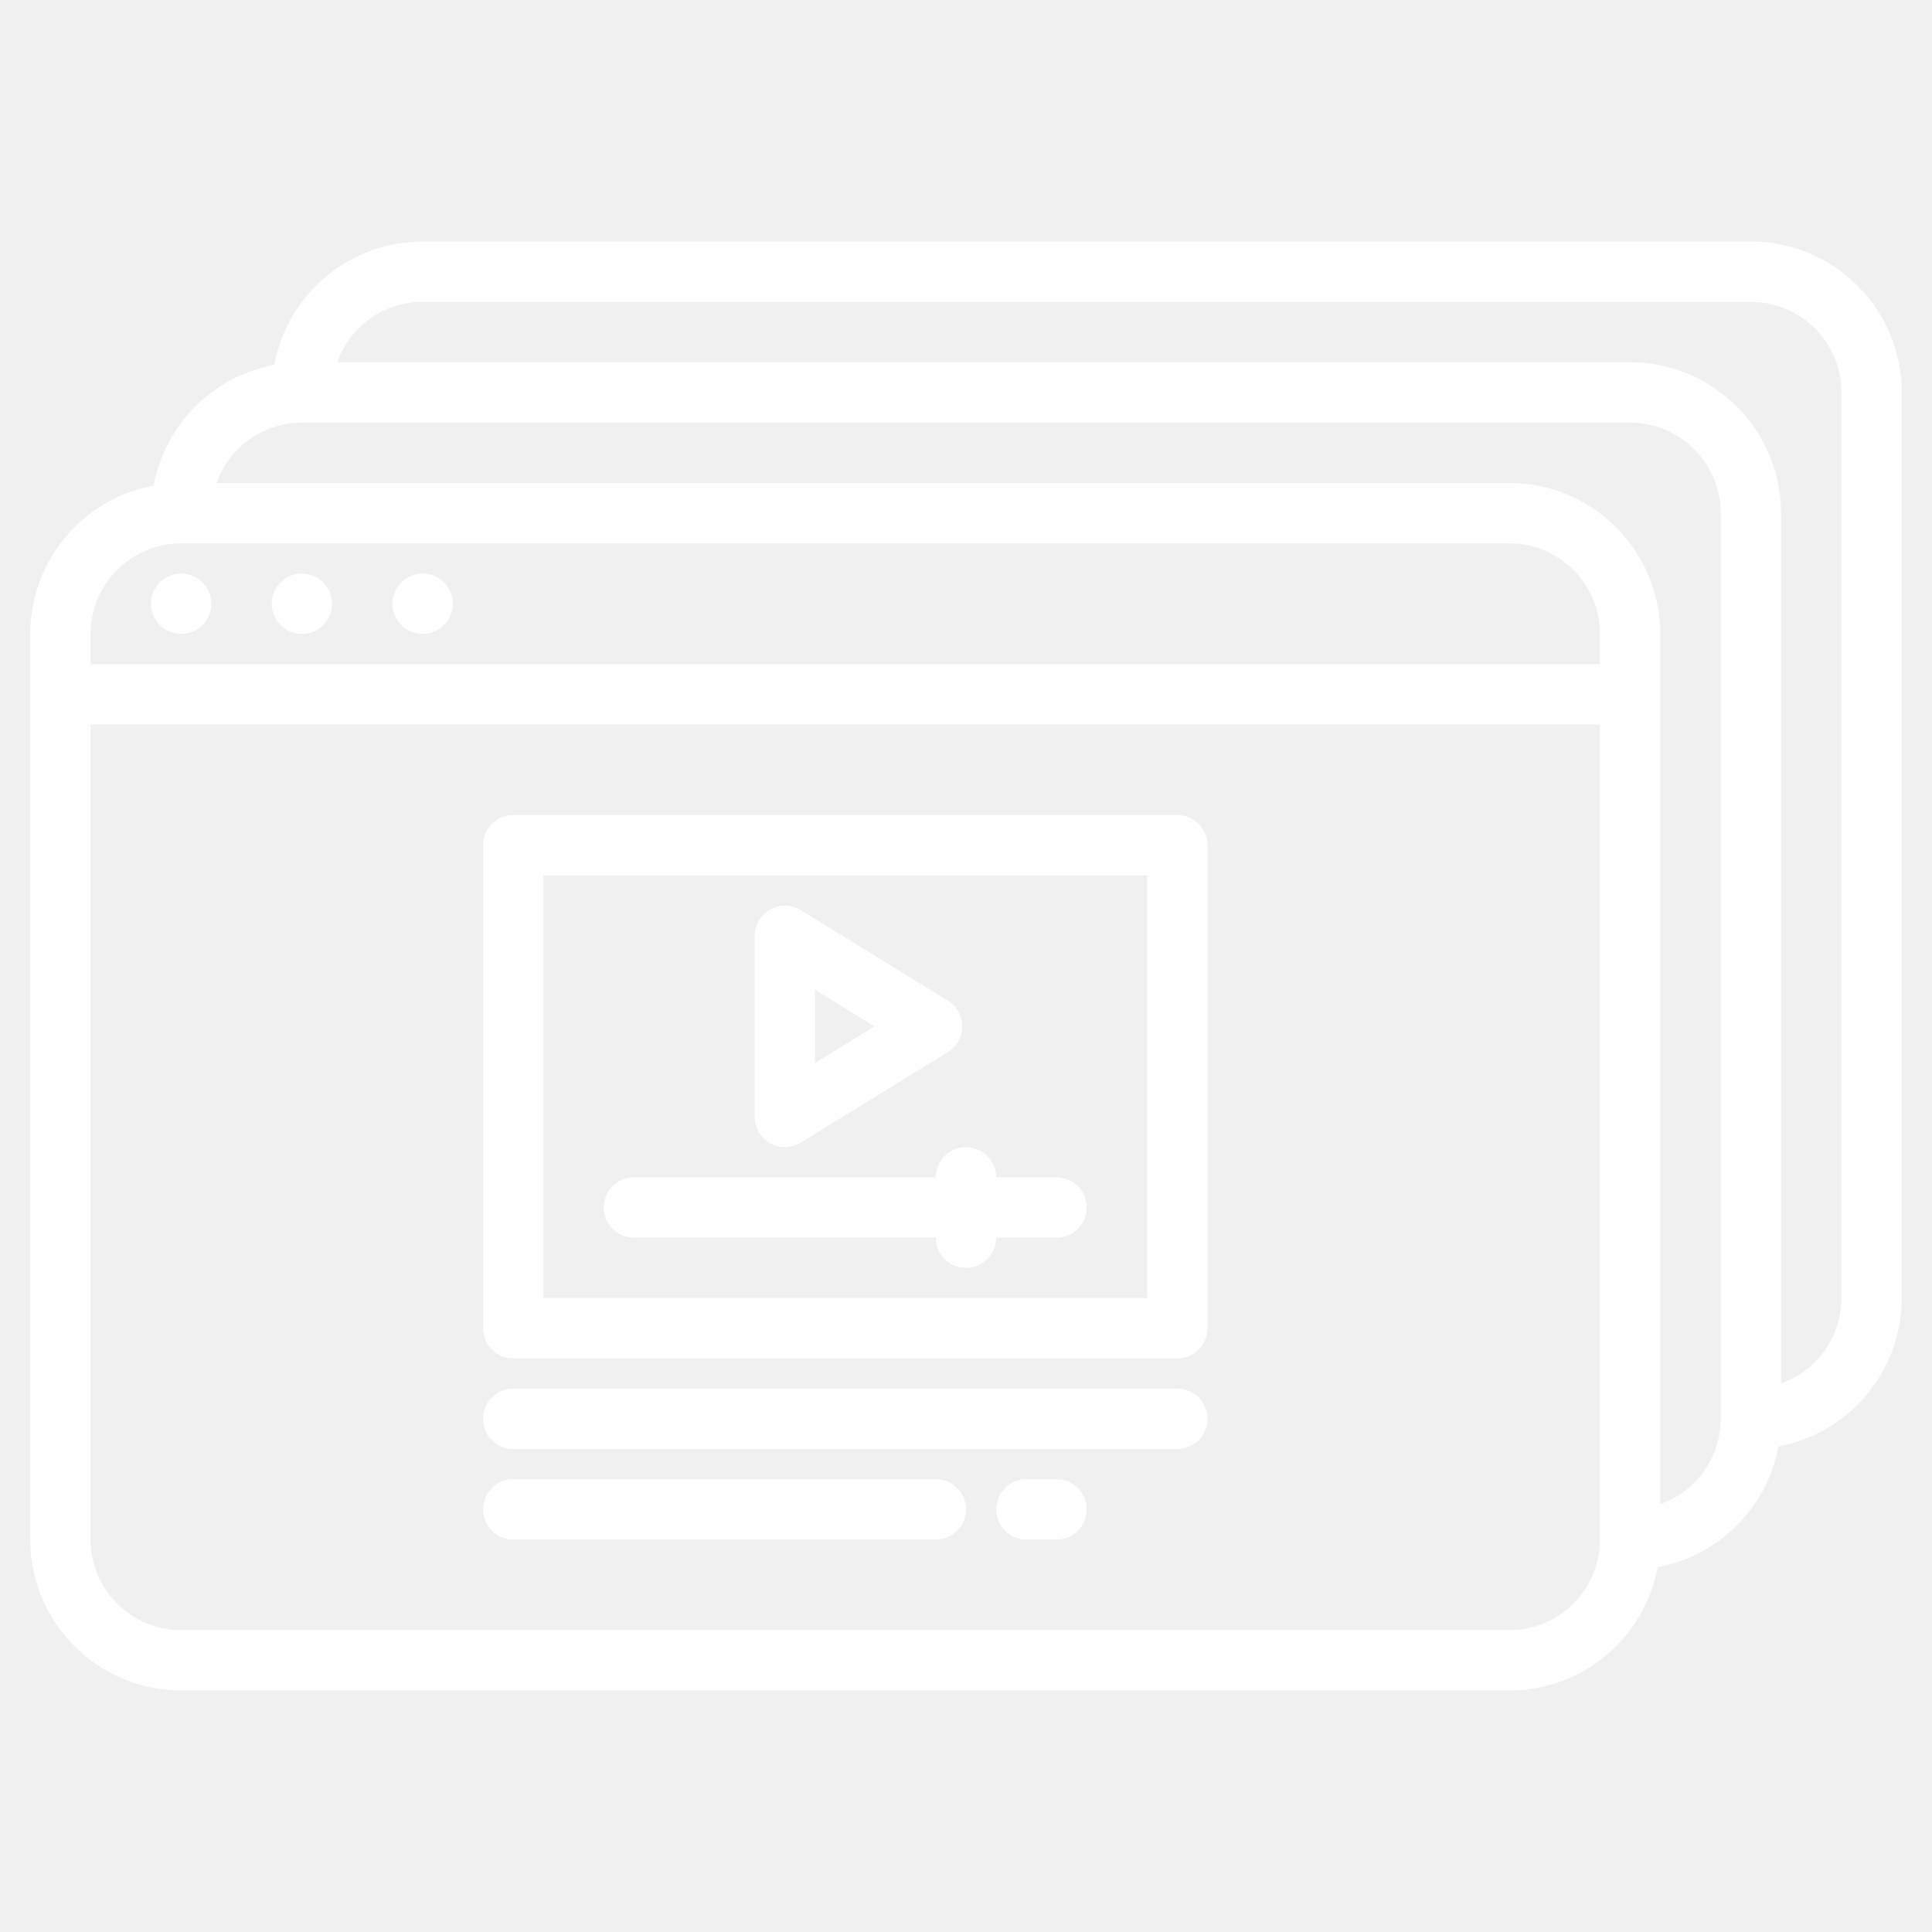
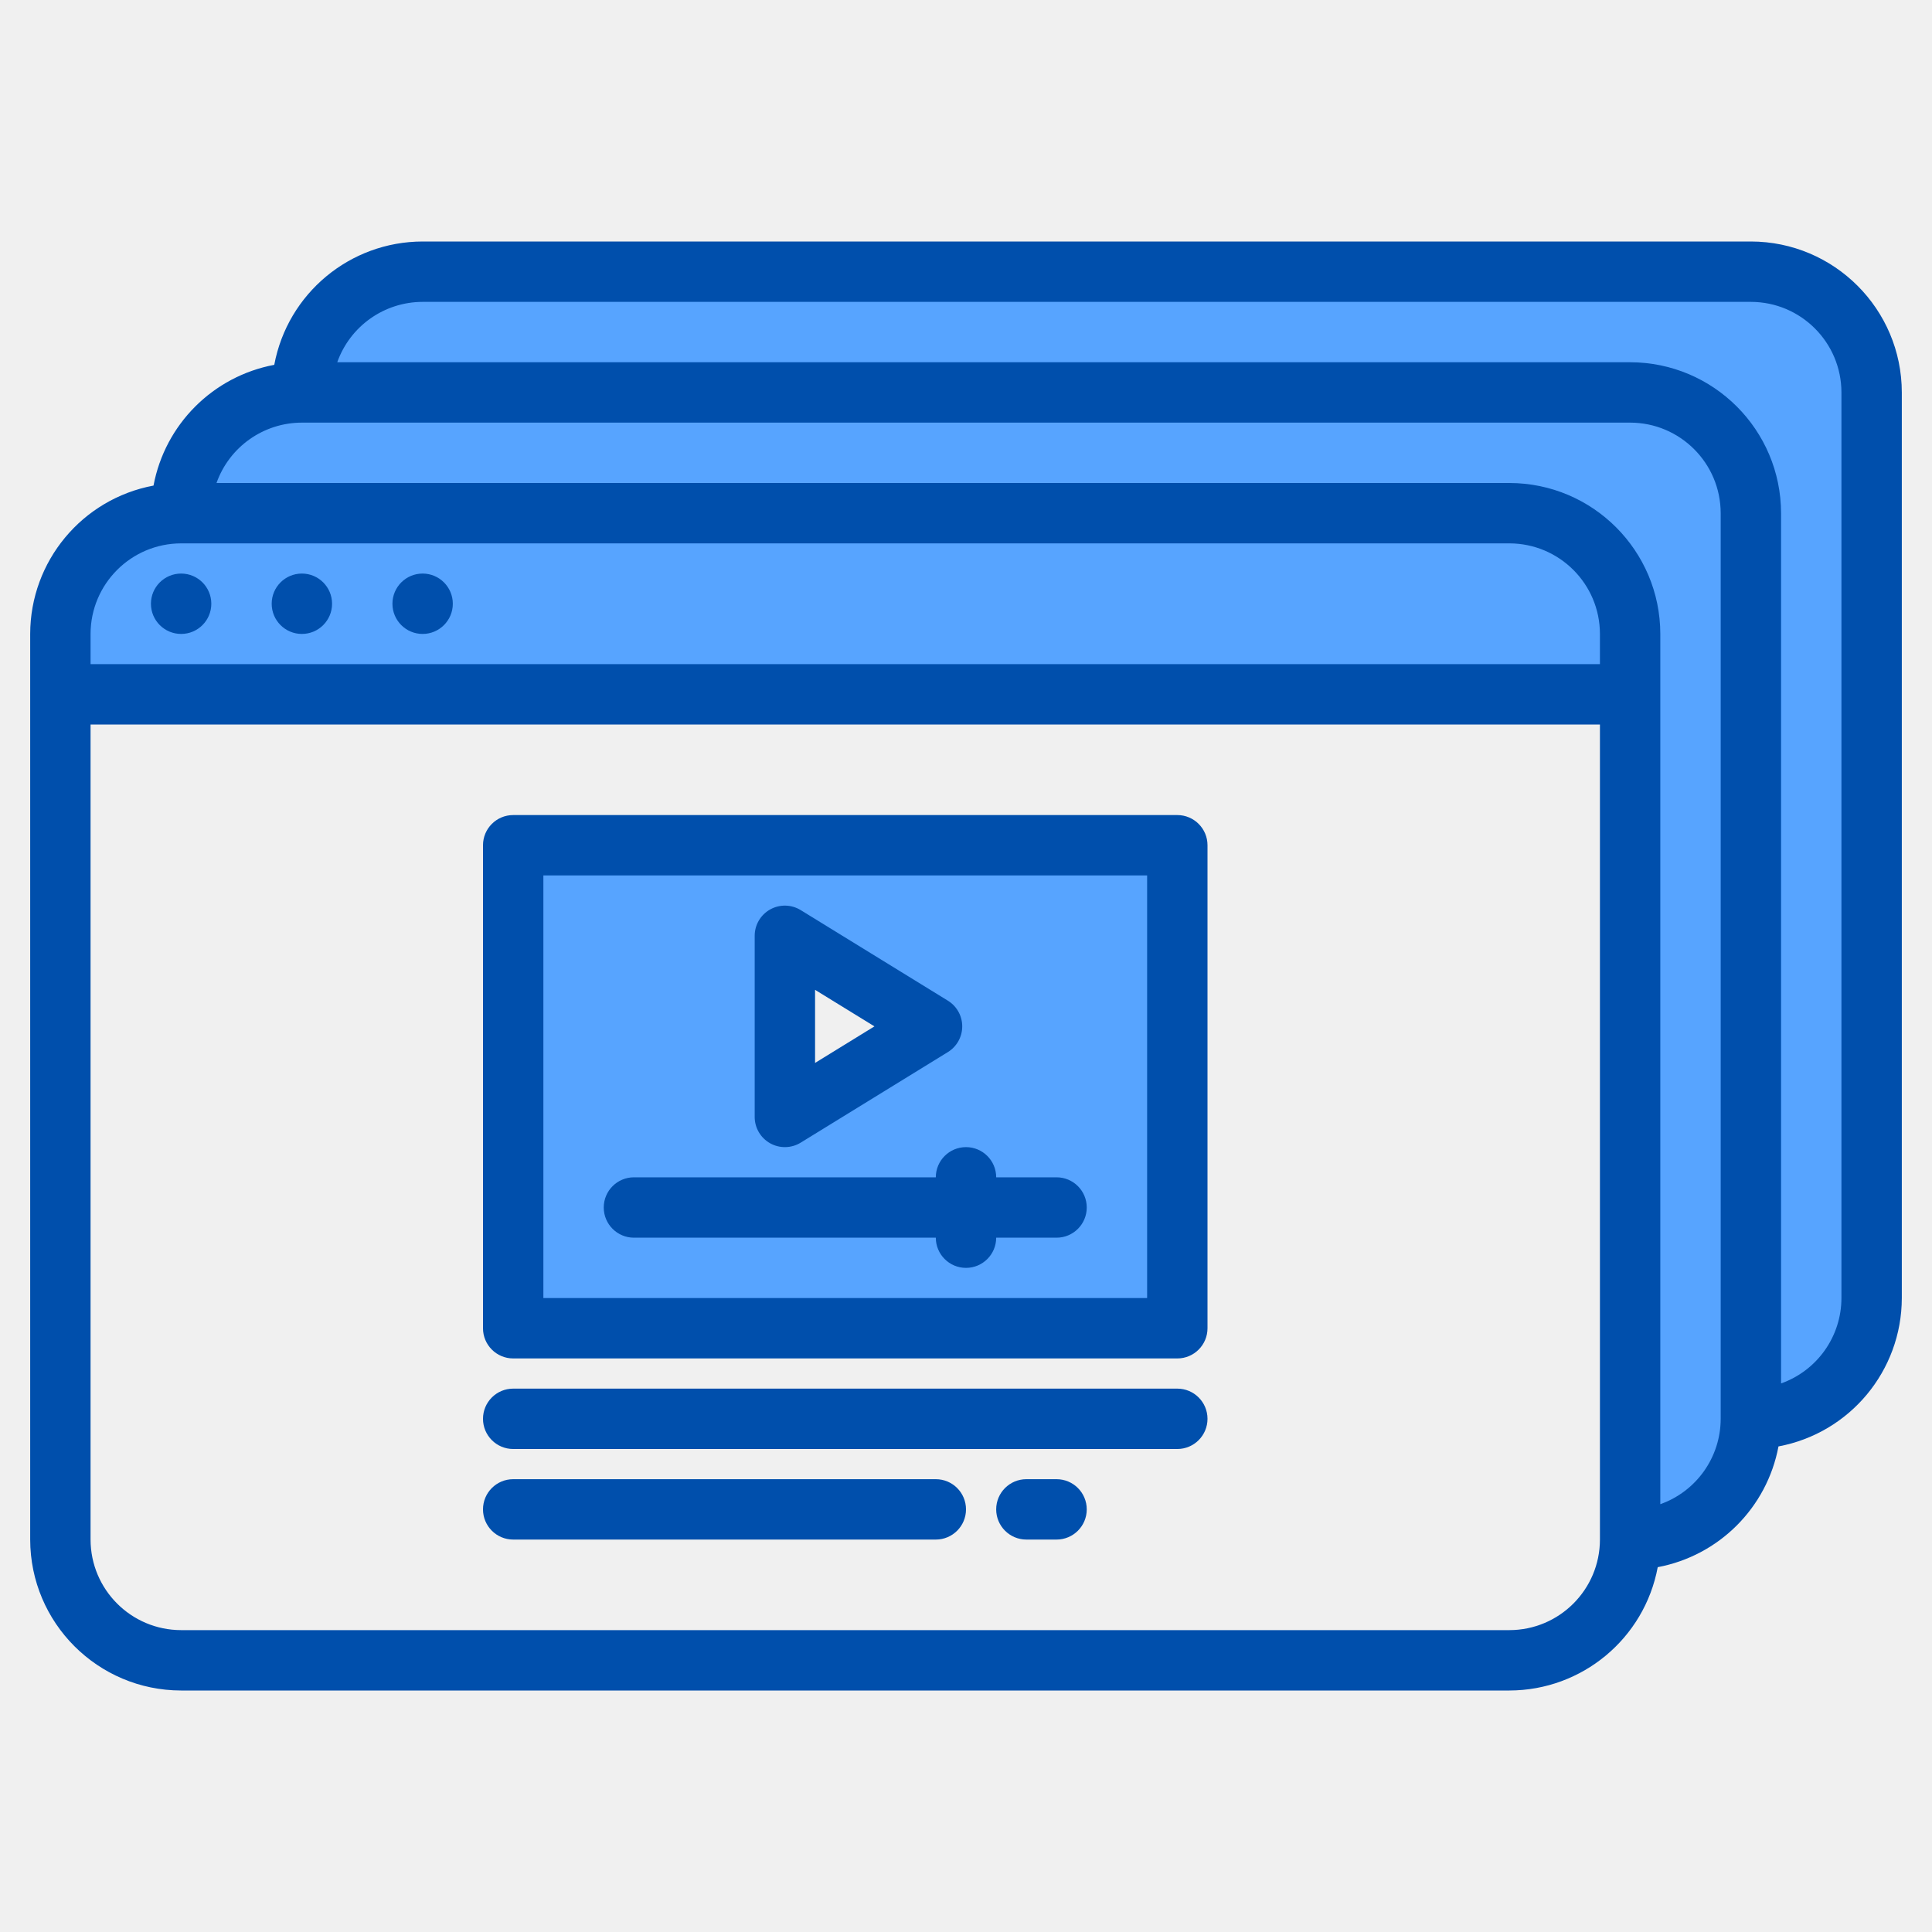
- <svg xmlns="http://www.w3.org/2000/svg" version="1.1" width="512" height="512" x="0" y="0" viewBox="0 0 512 512" style="enable-background:new 0 0 512 512" xml:space="preserve">
-   <g>
-     <g id="Online_course" data-name="Online course">
-       <path d="M464,64H112A40.058,40.058,0,0,0,72.683,96.683a40.1,40.1,0,0,0-32,32A40.058,40.058,0,0,0,8,168V408a40.045,40.045,0,0,0,40,40H400a40.058,40.058,0,0,0,39.317-32.683,40.1,40.1,0,0,0,32-32A40.058,40.058,0,0,0,504,344V104A40.045,40.045,0,0,0,464,64ZM24,168a24.027,24.027,0,0,1,24-24H400a24.027,24.027,0,0,1,24,24v8H24ZM424,408a24.027,24.027,0,0,1-24,24H48a24.027,24.027,0,0,1-24-24V192H424Zm32-32a24.038,24.038,0,0,1-16,22.624V168a40.045,40.045,0,0,0-40-40H57.376A24.038,24.038,0,0,1,80,112H432a24.027,24.027,0,0,1,24,24Zm32-32a24.038,24.038,0,0,1-16,22.624V136a40.045,40.045,0,0,0-40-40H89.376A24.038,24.038,0,0,1,112,80H464a24.027,24.027,0,0,1,24,24Z" fill="#ffffff" data-original="#000000" style="" />
-       <circle cx="48" cy="160" r="8" fill="#ffffff" data-original="#000000" style="" />
-       <circle cx="80" cy="160" r="8" fill="#ffffff" data-original="#000000" style="" />
-       <circle cx="112" cy="160" r="8" fill="#ffffff" data-original="#000000" style="" />
-       <path d="M136,360H312a8,8,0,0,0,8-8V224a8,8,0,0,0-8-8H136a8,8,0,0,0-8,8V352A8,8,0,0,0,136,360Zm8-128H304V344H144Z" fill="#ffffff" data-original="#000000" style="" />
-       <path d="M204.1,302.983a8,8,0,0,0,8.095-.17l39-24a8,8,0,0,0,0-13.626l-39-24A8,8,0,0,0,200,248v48A8,8,0,0,0,204.1,302.983ZM216,262.316,231.736,272,216,281.684Z" fill="#ffffff" data-original="#000000" style="" />
-       <path d="M280,312H264a8,8,0,0,0-16,0H168a8,8,0,0,0,0,16h80a8,8,0,0,0,16,0h16a8,8,0,0,0,0-16Z" fill="#ffffff" data-original="#000000" style="" />
-       <path d="M136,384H312a8,8,0,0,0,0-16H136a8,8,0,0,0,0,16Z" fill="#ffffff" data-original="#000000" style="" />
-       <path d="M136,408H248a8,8,0,0,0,0-16H136a8,8,0,0,0,0,16Z" fill="#ffffff" data-original="#000000" style="" />
-       <path d="M280,392h-8a8,8,0,0,0,0,16h8a8,8,0,0,0,0-16Z" fill="#ffffff" data-original="#000000" style="" />
+ <svg xmlns="http://www.w3.org/2000/svg" height="512" viewBox="0 0 512 512" width="512">
+   <g id="Online_course" data-name="Online course">
+     <path d="m247 272-3.75 2.31-35.25-24.98v-1.33z" fill="#57a4ff" />
+     <path d="m496 104v240a32 32 0 0 1 -32 32 32 32 0 0 1 -32 32v-224h-416v-16a32 32 0 0 1 32-32 32 32 0 0 1 32-32 32 32 0 0 1 32-32h352a32 32 0 0 1 32 32z" fill="#57a4ff" />
+     <path d="m247 272-3.75 2.31-35.25-24.98v-1.33z" fill="#57a4ff" />
+     <path d="m136 224v128h176v-128zm107.25 50.31-35.25 21.69v-48l39 24z" fill="#57a4ff" />
+     <path d="m247 272-3.75 2.31-35.25-24.98v-1.33z" fill="#57a4ff" />
+     <path d="m247 272-3.75 2.31-35.25-24.98v-1.33z" fill="#57a4ff" />
+     <g fill="#004fac">
+       <path d="m464 64h-352a40.058 40.058 0 0 0 -39.317 32.683 40.1 40.1 0 0 0 -32 32 40.058 40.058 0 0 0 -32.683 39.317v240a40.045 40.045 0 0 0 40 40h352a40.058 40.058 0 0 0 39.317-32.683 40.1 40.1 0 0 0 32-32 40.058 40.058 0 0 0 32.683-39.317v-240a40.045 40.045 0 0 0 -40-40zm-440 104a24.027 24.027 0 0 1 24-24h352a24.027 24.027 0 0 1 24 24v8h-400zm400 240a24.027 24.027 0 0 1 -24 24h-352a24.027 24.027 0 0 1 -24-24v-216h400zm32-32a24.038 24.038 0 0 1 -16 22.624v-230.624a40.045 40.045 0 0 0 -40-40h-342.624a24.038 24.038 0 0 1 22.624-16h352a24.027 24.027 0 0 1 24 24zm32-32a24.038 24.038 0 0 1 -16 22.624v-230.624a40.045 40.045 0 0 0 -40-40h-342.624a24.038 24.038 0 0 1 22.624-16h352a24.027 24.027 0 0 1 24 24z" />
+       <circle cx="48" cy="160" r="8" />
+       <circle cx="80" cy="160" r="8" />
+       <circle cx="112" cy="160" r="8" />
+       <path d="m136 360h176a8 8 0 0 0 8-8v-128a8 8 0 0 0 -8-8h-176a8 8 0 0 0 -8 8v128a8 8 0 0 0 8 8zm8-128h160v112h-160z" />
+       <path d="m204.1 302.983a8 8 0 0 0 8.095-.17l39-24a8 8 0 0 0 0-13.626l-39-24a8 8 0 0 0 -12.195 6.813v48a8 8 0 0 0 4.1 6.983zm11.9-40.667 15.736 9.684-15.736 9.684z" />
+       <path d="m280 312h-16a8 8 0 0 0 -16 0h-80a8 8 0 0 0 0 16h80a8 8 0 0 0 16 0h16a8 8 0 0 0 0-16z" />
+       <path d="m136 384h176a8 8 0 0 0 0-16h-176a8 8 0 0 0 0 16z" />
+       <path d="m136 408h112a8 8 0 0 0 0-16h-112a8 8 0 0 0 0 16z" />
+       <path d="m280 392h-8a8 8 0 0 0 0 16h8a8 8 0 0 0 0-16z" />
    </g>
  </g>
</svg>
